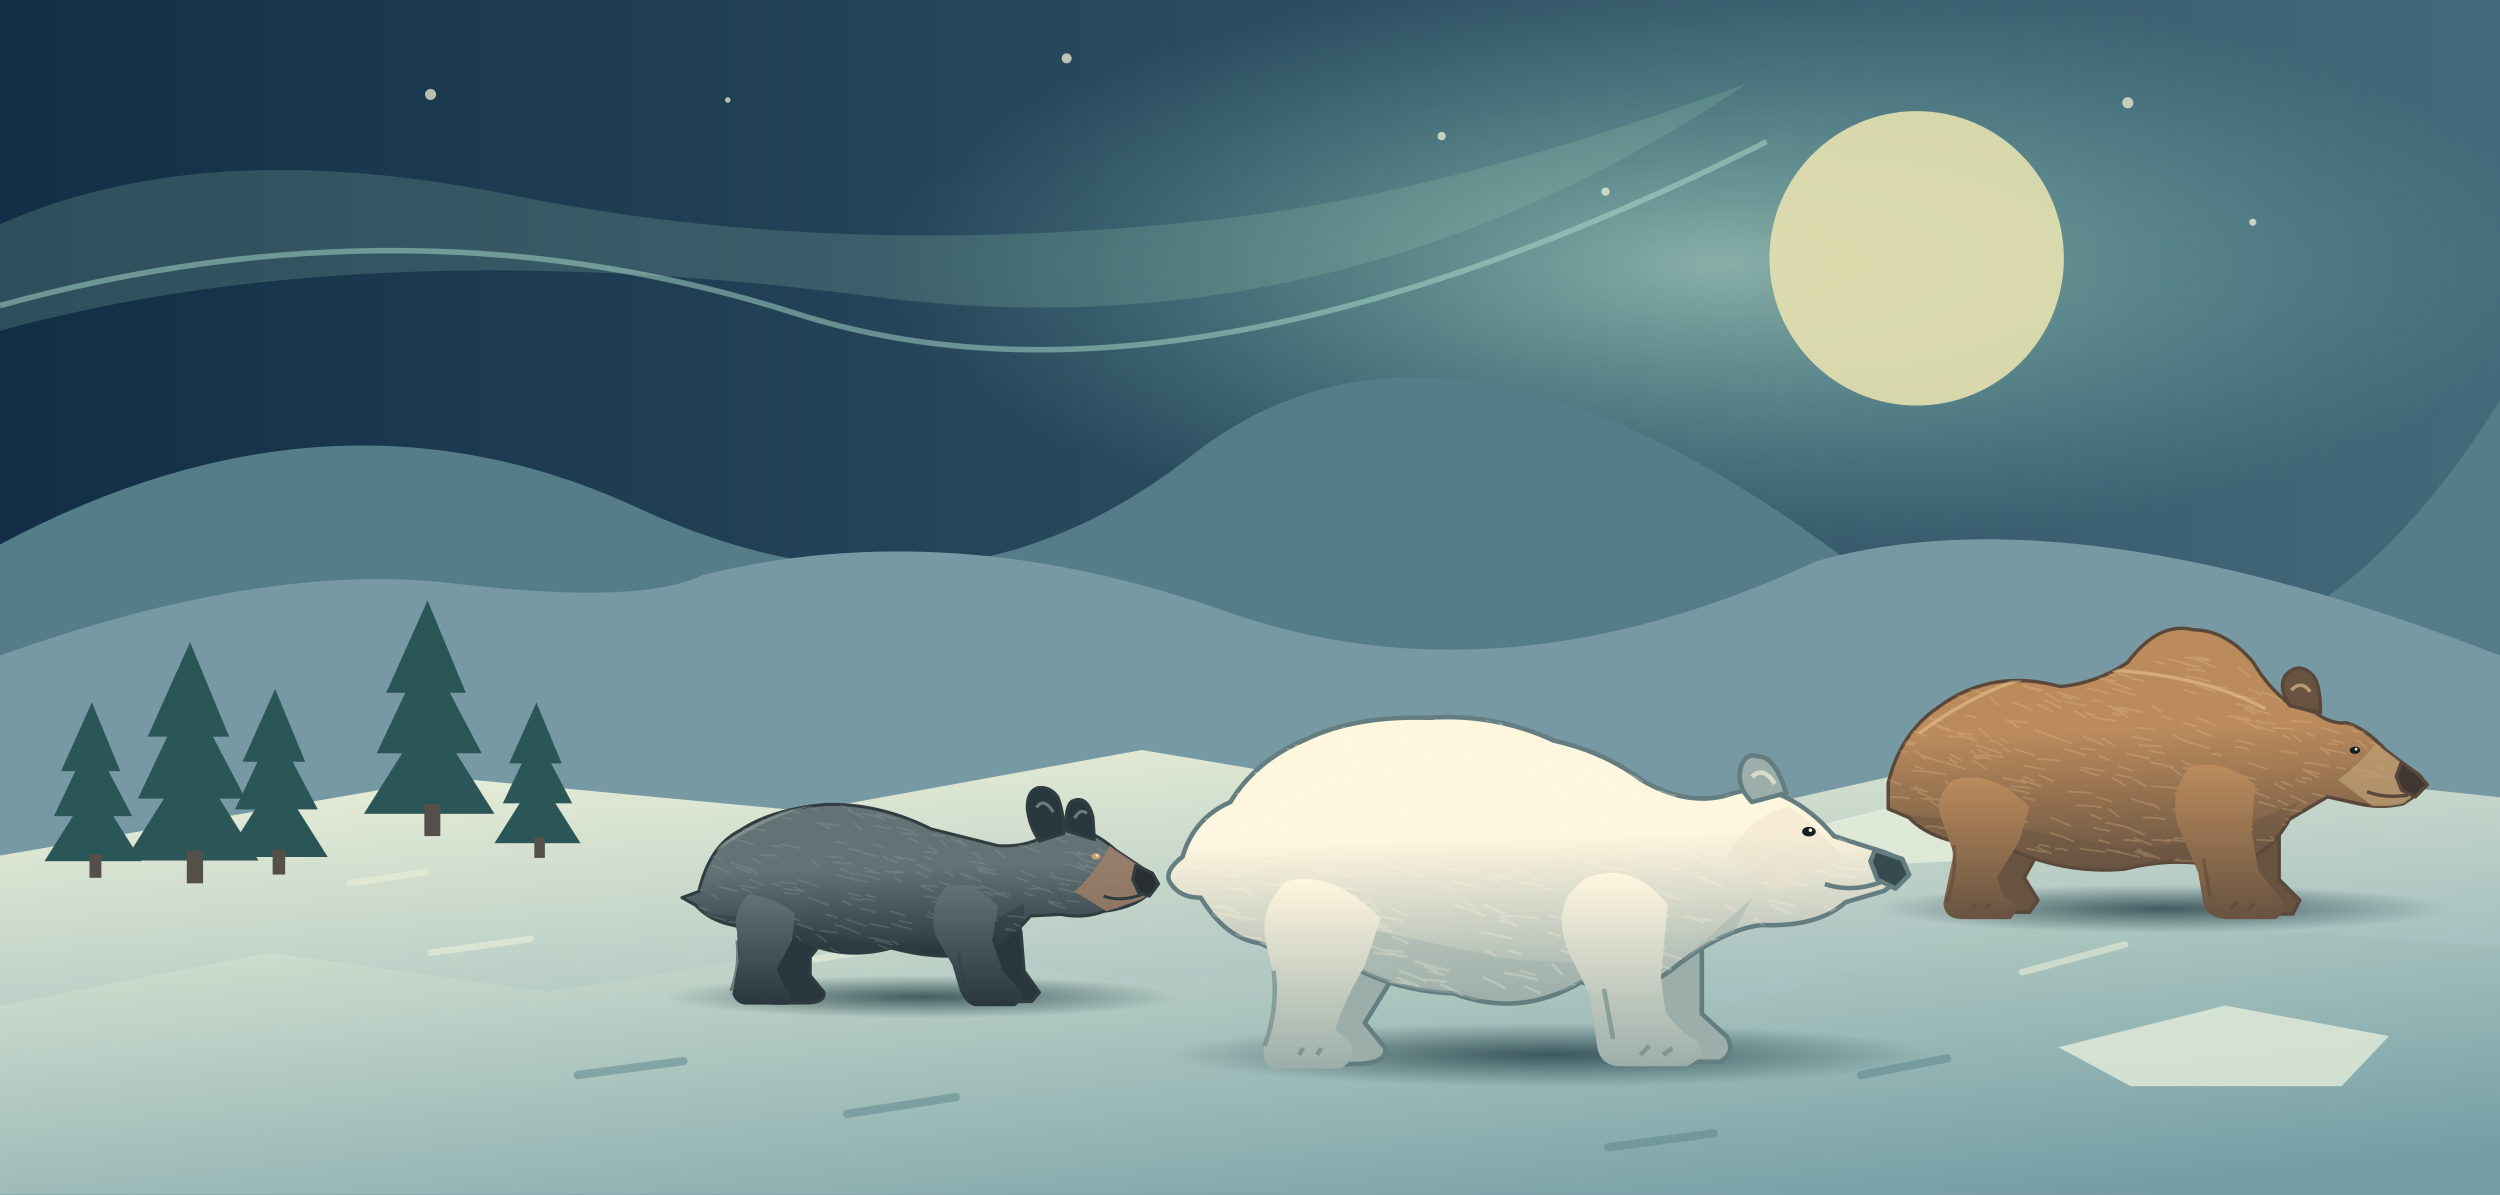
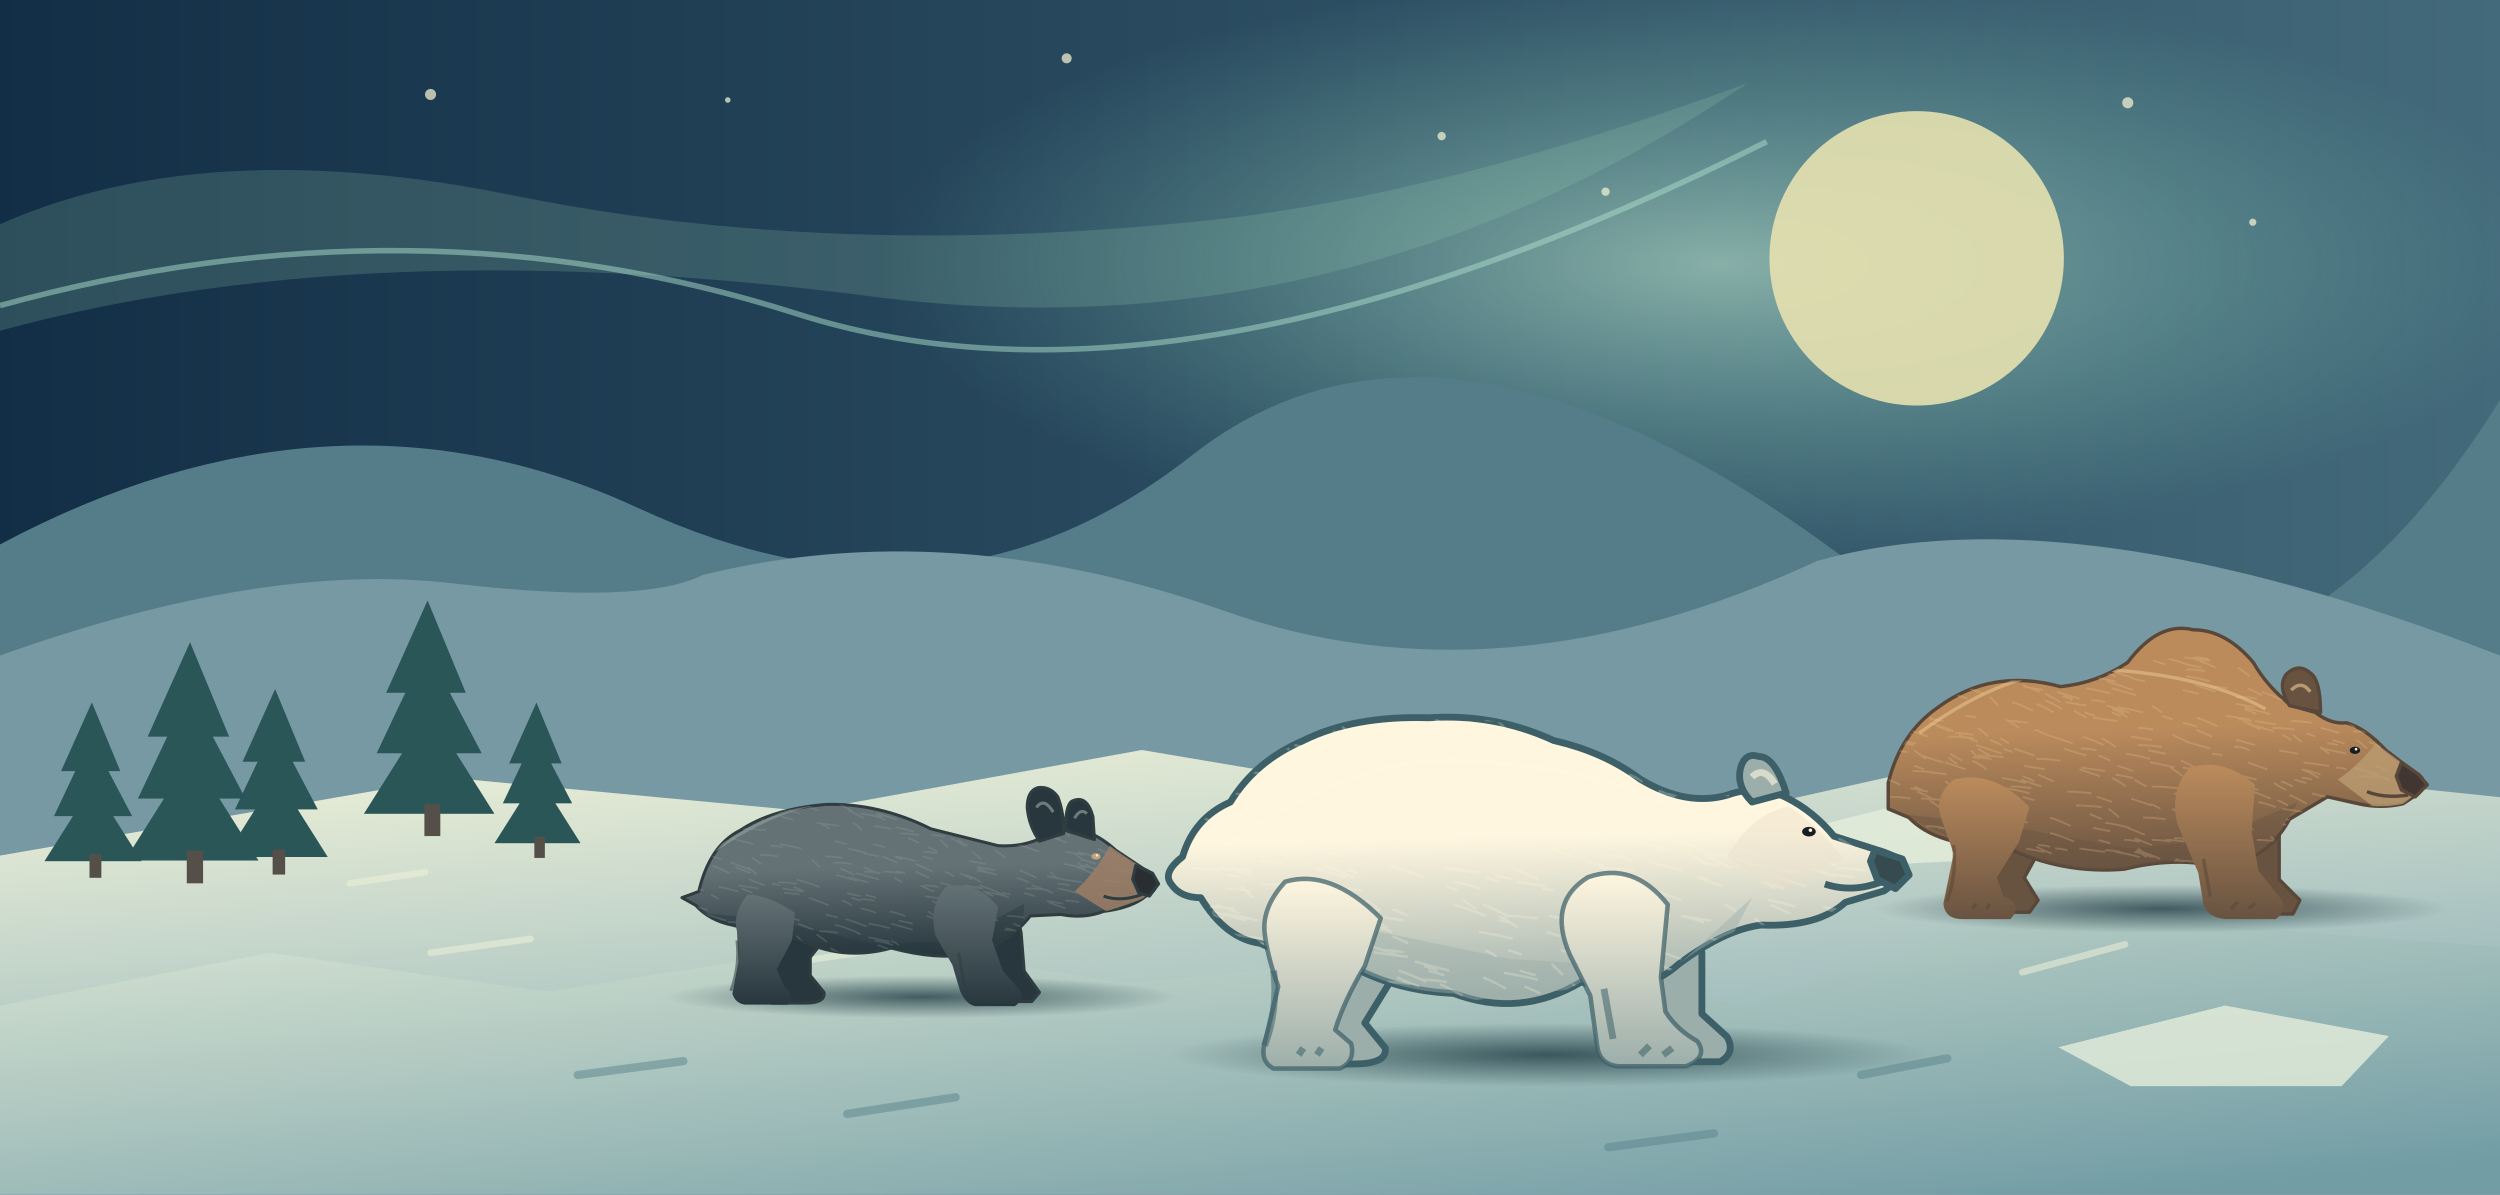
<svg xmlns="http://www.w3.org/2000/svg" viewBox="0 0 900 430" width="900" height="430">
  <defs>
    <linearGradient id="s">
      <stop stop-color="#122e46" />
      <stop offset="1" stop-color="#436a7a" />
    </linearGradient>
    <linearGradient id="g" x2=".4" y2="1">
      <stop stop-color="#f2f4da" />
      <stop offset="1" stop-color="#87acb5" />
    </linearGradient>
    <radialGradient id="glow">
      <stop stop-color="#b5dfc9" stop-opacity=".65" />
      <stop offset="1" stop-color="#7bc2b4" stop-opacity="0" />
    </radialGradient>
    <linearGradient id="snow" x2=".85" y2="1">
      <stop stop-color="#dbe6d4" />
      <stop offset="1" stop-color="#729da5" />
    </linearGradient>
    <symbol id="tree" viewBox="0 0 41 75">
      <path d="M20 1 7 30h6L4 49h8L0 68h41L29 49h8L27 30h5z" fill="currentColor" />
      <path d="M19 65h5v10h-5z" fill="#544f49" />
    </symbol>
    <linearGradient id="polar-coat" x1=".35" y1="0" x2=".42" y2="1">
      <stop stop-color="#fff6df" />
      <stop offset=".42" stop-color="#fff6df" />
      <stop offset="1" stop-color="#9caeaa" />
    </linearGradient>
    <linearGradient id="polar-legs" x2="0" y2="1">
      <stop stop-color="#fff6df" />
      <stop offset="1" stop-color="#9caeaa" />
    </linearGradient>
    <radialGradient id="polar-shadow">
      <stop stop-color="#112d37" stop-opacity=".7" />
      <stop offset="1" stop-color="#112d37" stop-opacity="0" />
    </radialGradient>
    <clipPath id="polar-fur">
      <path d="M46 131 Q51 114 67 107 Q78 89 99 80 Q121 69 154 70 Q183 68 209 80 Q231 85 247 97 Q267 109 285 104 Q299 99 311 105 Q323 111 332 122 L354 129 Q365 133 362 140 L354 146 L337 151 Q325 162 300 161 Q284 163 264 178 Q246 194 221 186 Q194 202 165 191 Q141 190 122 180 Q99 178 80 169 Q65 167 54 149 Q45 149 41 143 Q37 138 46 131Z" />
    </clipPath>
    <linearGradient id="brown-coat" x1=".35" y1="0" x2=".42" y2="1">
      <stop stop-color="#bb8b5c" />
      <stop offset=".42" stop-color="#bb8b5c" />
      <stop offset="1" stop-color="#685341" />
    </linearGradient>
    <linearGradient id="brown-legs" x2="0" y2="1">
      <stop stop-color="#bb8b5c" />
      <stop offset="1" stop-color="#685341" />
    </linearGradient>
    <radialGradient id="brown-shadow">
      <stop stop-color="#112d37" stop-opacity=".7" />
      <stop offset="1" stop-color="#112d37" stop-opacity="0" />
    </radialGradient>
    <clipPath id="brown-fur">
      <path d="M48 145Q55 116 77 101Q108 78 148 89Q169 87 187 75Q205 51 225 56Q244 56 260 75Q268 89 282 100L296 104Q305 111 314 110Q325 113 337 126L354 139Q362 143 356 151L347 157Q334 160 321 157L303 153L281 166Q267 192 237 193Q213 188 185 195Q149 198 116 182Q76 182 60 165L48 160Z" />
    </clipPath>
    <linearGradient id="black-coat" x1=".35" y1="0" x2=".42" y2="1">
      <stop stop-color="#647276" />
      <stop offset=".42" stop-color="#647276" />
      <stop offset="1" stop-color="#28373e" />
    </linearGradient>
    <linearGradient id="black-legs" x2="0" y2="1">
      <stop stop-color="#647276" />
      <stop offset="1" stop-color="#28373e" />
    </linearGradient>
    <radialGradient id="black-shadow">
      <stop stop-color="#112d37" stop-opacity=".7" />
      <stop offset="1" stop-color="#112d37" stop-opacity="0" />
    </radialGradient>
    <clipPath id="black-fur">
      <path d="M61 149Q68 119 88 109Q109 95 144 92Q179 91 213 108Q237 114 257 119Q274 120 287 113Q298 105 312 109Q323 112 334 122L352 134Q363 139 359 148L351 154Q342 160 326 162Q313 167 298 164L278 165Q264 183 239 190Q217 194 187 186Q155 195 126 180Q106 177 83 171Q68 168 59 158L50 153Z" />
    </clipPath>
  </defs>
  <path fill="url(#s)" d="M0 0h900v430H0z" />
  <ellipse cx="619" cy="95" rx="300" ry="105" fill="url(#glow)" />
  <circle cx="690" cy="93" r="53" fill="#e6e1b0" opacity=".9" />
  <path d="M-20 91q78-46 203-21 117 24 255 9 82-9 191-49-145 98-313 77Q118 81-20 125Z" fill="#93ccab" opacity=".21" />
  <path d="M0 110q149-41 287 3t349-62" fill="none" stroke="#abdecb" opacity=".5" stroke-width="2" />
  <g fill="#f0efcf" opacity=".74">
    <circle cx="155" cy="34" r="2" />
    <circle cx="262" cy="36" r="1" />
    <circle cx="519" cy="49" r="1.5" />
    <circle cx="766" cy="37" r="2" />
    <circle cx="811" cy="80" r="1.3" />
    <circle cx="578" cy="69" r="1.5" />
    <circle cx="384" cy="21" r="1.8" />
  </g>
  <path d="M0 196Q120 132 230 183T429 164 660 198 900 144V430H0Z" fill="#557d89" />
  <path d="M0 236q95-34 163-26t90-3q89-22 188 13t213-18q92-26 246 34v194H0Z" fill="#7799a3" />
  <path d="M0 308l162-28 128 12 121-22 178 30 139-31 172 18v143H0Z" fill="url(#g)" />
  <path d="M0 362l97-19 100 14 114-18 95 15 123-12 98 20 105-34 168 13v89H0Z" fill="url(#snow)" />
  <path d="M445 312l51-14 73 13-32 10h-71zm210-15 68-17 68 12-28 15-79 4zm86 80 60-15 59 11-17 18h-76z" fill="#e5eddb" opacity=".8" />
  <g color="#2a5658">
    <use href="#tree" x="43" y="230" width="52" height="88" />
    <use href="#tree" x="81" y="245" width="37" height="72" />
    <use href="#tree" x="131" y="211" width="47" height="94" />
    <use href="#tree" x="178" y="250" width="31" height="61" />
    <use href="#tree" x="16" y="248" width="35" height="72" />
  </g>
  <path d="M155 343l36-5m-65-20 27-4m129 33 33-5m215-46 32-6m43 23 37-5m86 42 37-10" stroke="#edf0d8" opacity=".55" stroke-width="2.4" stroke-linecap="round" />
  <g id="wapusk-black" transform="translate(218 239) scale(0.55)">
    <ellipse cx="207" cy="218" rx="167" ry="14" fill="url(#black-shadow)" />
    <g stroke="#303d40" stroke-width="2" stroke-linejoin="round">
      <path fill="#28373e" d="M107 151L133 157L146 177L134 192L134 204L143 215Q144 222 131 222H109L108 208L119 179Z" />
      <path fill="#28373e" d="M239 147L268 157L272 176L274 201L284 215L279 221H254L251 209L248 183Z" />
      <path fill="url(#black-coat)" d="M61 149Q68 119 88 109Q109 95 144 92Q179 91 213 108Q237 114 257 119Q274 120 287 113Q298 105 312 109Q323 112 334 122L352 134Q363 139 359 148L351 154Q342 160 326 162Q313 167 298 164L278 165Q264 183 239 190Q217 194 187 186Q155 195 126 180Q106 177 83 171Q68 168 59 158L50 153Z" />
      <g clip-path="url(#black-fur)" stroke="none">
        <path fill="#28373e" opacity=".43" d="M61 163L105 167L174 183L228 182L274 157L273 178L239 196L119 191Z" />
        <path d="M234 178q3 1 7 2M198 114q3 1 7 3M186 162q5 1 10 3M154 134q4 2 9 4M301 123q6 1 12 2M290 156q5 2 11 4M287 112q7 2 15 5M341 99q4 1 8 3M306 170q5 1 11 3M243 135q4 1 8 2M183 189q4 2 8 4M220 79q6 2 12 4M338 93q5 2 11 5M163 76q7 0 15 1M279 176q4 2 9 5M334 115q4 2 8 4M150 116q4 1 8 2M167 154q4 0 9 1M307 124q2 2 5 4M211 96q3 1 6 2M175 118q4 1 8 2M157 88q4 1 8 2M315 72q7 2 14 5M245 145q6 2 13 5M66 164q6 2 13 4M228 186q5 2 11 4M243 133q6 1 12 2M172 179q7 1 14 3M223 167q6 1 13 3M219 179q7 1 15 3M339 127q4 2 9 5M65 69q3 1 6 2M59 89q7 1 15 3M169 124q5 1 10 2M161 153q3 1 6 2M114 118q7 1 14 3M181 126q5 2 10 4M62 96q3 2 6 5M85 104q4 0 9 1M322 108q4 0 8 1M206 89q3 2 7 5M301 155q4 0 9 1M219 143q3 1 7 2M312 111q2 0 5 1M183 86q6 2 12 4M69 151q2 1 5 3M167 160q5 1 10 3M74 146q6 1 13 3M54 169q4 2 8 4M222 75q6 1 12 3M247 149q7 1 15 3M289 155q5 1 10 2M269 118q7 2 15 5M182 136q5 0 11 1M170 151q3 1 7 2M157 167q7 2 14 5M102 85q6 1 13 2M296 178q7 0 14 1M104 163q3 2 7 5M322 121q3 1 6 3M333 72q5 1 11 3M233 175q6 1 13 3M211 162q3 2 6 4M159 121q6 1 12 3M64 124q6 2 12 4M213 112q4 0 9 1M300 165q6 2 12 5M290 111q4 2 8 4M262 173q4 1 8 2M308 180q5 2 11 4M214 155q3 2 7 4M294 92q2 2 5 5M308 133q6 2 13 5M145 86q5 1 10 3M190 136q3 0 6 1M269 184q6 1 13 3M335 81q7 2 15 4M195 82q2 2 5 5M174 99q4 1 9 3M279 79q6 2 12 4M87 145q6 1 13 2M189 140q2 1 5 3M123 146q3 1 7 3M76 186q3 0 6 1M334 135q7 1 14 3M158 150q4 1 9 2M192 168q4 1 9 2M131 85q6 2 12 5M188 190q6 0 12 1M144 126q5 0 11 1M261 174q4 0 9 1M311 128q5 1 10 3M147 186q4 2 9 5M116 147q6 1 13 2M335 160q6 2 12 4M275 112q2 2 5 4M339 185q7 1 14 2M97 100q3 1 6 2M129 87q7 2 15 5M206 145q4 2 9 4M321 175q4 0 9 1M296 147q6 1 13 3M327 107q6 1 13 2M307 169q3 1 6 3M189 126q7 1 14 3M82 130q6 2 13 5M243 111q3 2 6 4M191 86q5 1 11 3M115 94q6 2 12 4M336 80q4 1 9 2M144 164q4 1 8 2M342 81q5 2 11 5M178 184q6 2 13 5M335 117q6 2 12 4M145 88q3 1 7 2M138 177q3 2 7 5M256 150q4 1 8 3M291 136q2 2 5 5M293 178q5 1 11 3M81 174q4 1 8 3M113 143q6 0 12 1M297 108q3 2 7 5M224 80q3 2 6 4M176 106q5 1 11 2M179 86q6 1 13 2M59 160q4 2 8 5M297 78q5 0 11 1M52 158q7 1 15 3M213 87q4 2 9 5M70 82q6 1 12 2M326 182q7 2 14 4M149 130q6 0 12 1M250 77q3 2 7 5M336 153q3 0 7 1M277 109q5 0 10 1M296 144q4 0 8 1M198 91q4 2 8 4M180 79q6 2 12 5M246 165q5 1 11 3M254 100q4 1 8 3M208 123q4 0 9 1M236 138q5 2 10 5M211 81q5 1 10 3M91 71q3 1 6 3M167 98q7 1 14 2M104 95q5 1 11 2M208 145q5 0 10 1M323 151q5 1 10 3M177 98q7 2 14 4M162 104q3 2 6 5M326 142q6 0 12 1M82 114q7 2 15 4M115 100q4 1 8 2M94 141q5 2 10 4M48 125q2 0 5 1M209 152q7 1 15 3M64 77q2 2 5 5M90 108q7 0 15 1M150 171q2 0 5 1M274 150q3 1 7 2M279 72q5 1 10 2M85 133q5 2 10 4M183 89q3 1 7 3M96 127q3 2 6 4M116 164q5 2 11 4M89 147q3 1 7 3M324 70q3 1 6 2M315 76q3 2 7 4M246 79q6 0 13 1M80 169q7 0 14 1M219 115q2 2 5 5M233 162q7 2 15 4M108 85q4 2 9 5M284 76q3 2 6 5M172 170q7 1 14 3M274 174q6 1 13 2M222 136q3 1 6 3M209 79q5 2 11 4M299 141q6 1 13 2M107 177q6 0 13 1M77 103q7 0 14 1M328 124q4 1 9 3M289 139q5 1 11 2M210 165q7 2 15 5M169 133q4 2 9 4M53 70q6 2 13 5M164 137q7 2 15 4M187 181q2 1 5 3M280 87q7 1 14 2M236 156q5 1 11 2M163 79q7 1 14 3M244 134q3 1 7 3M282 91q5 0 11 1M56 99q7 0 14 1M193 111q6 0 12 1M51 89q3 1 6 2M279 145q7 2 14 5M226 114q4 2 9 5M50 86q4 1 9 3M231 115q2 2 5 4M108 82q4 2 9 5M157 76q2 1 5 3M49 110q7 1 15 3M50 146q7 1 14 2M241 163q7 2 14 5M99 185q5 1 10 3M275 147q7 0 15 1M312 186q5 2 10 5M231 89q4 1 8 2M249 150q2 1 5 2M324 150q6 2 12 4M235 145q5 1 11 2M309 130q2 2 5 4M241 146q3 0 6 1M101 125q6 0 12 1M64 180q5 1 11 2M227 189q4 2 9 5M140 175q6 0 12 1M249 79q7 2 14 4M108 170q7 2 15 4M298 180q6 2 13 5M229 108q6 1 13 2M232 137q4 2 8 4M255 122q3 2 7 5M232 117q2 1 5 2M336 120q5 2 10 5M240 123q3 2 6 5M89 82q6 0 12 1M312 132q4 1 9 2M159 96q5 2 10 5M280 183q3 2 6 5M70 132q5 2 11 5M61 113q4 1 8 3M339 111q7 1 15 3M151 91q5 2 10 5M155 172q6 2 12 5M144 76q3 1 6 3M137 84q3 0 7 1M51 187q6 1 13 2M280 181q3 0 6 1M233 189q4 1 9 3M87 171q6 0 12 1M197 70q7 1 15 2M135 128q2 2 5 5M208 126q3 1 6 2M187 170q7 2 14 4M133 153q6 2 13 5M267 170q2 1 5 2M309 123q7 2 15 4M117 150q5 0 10 1M141 105q3 1 6 3M93 133q3 2 6 5M50 179q3 1 7 3M269 140q4 1 8 3M268 175q4 1 9 3M250 77q6 1 13 3M248 93q3 1 6 3M302 91q2 1 5 2M239 106q7 2 14 5M122 84q3 1 7 2M157 82q3 1 6 3M81 186q2 1 5 2M169 136q5 0 11 1M293 98q3 2 6 5M248 91q6 1 13 3M159 140q6 1 13 3M249 136q3 1 7 2M179 98q6 2 12 4M232 170q5 0 10 1M299 93q4 0 8 1M151 138q7 2 14 4M126 170q5 2 10 4M96 157q3 1 7 3M48 160q6 0 13 1M259 150q3 0 6 1M138 104q7 1 15 2M125 178q2 2 5 5M88 89q2 2 5 5M236 104q6 2 12 4M67 88q7 1 14 3M290 76q3 2 7 4M63 169q6 2 12 4M329 150q3 1 6 3M108 119q4 0 8 1M125 141q7 2 15 5M109 144q2 0 5 1M190 92q7 2 15 5M217 174q7 1 15 3M190 107q6 1 12 3M188 81q4 1 8 2M203 131q5 2 11 5M147 79q3 1 7 3M277 78q5 2 10 4M238 129q5 1 11 2M50 99q4 1 9 2M301 89q5 0 10 1M261 72q5 1 11 3M203 136q4 2 9 4M254 96q3 0 6 1M271 135q5 2 11 5M211 120q3 1 6 3M222 177q5 2 11 4M138 77q3 2 7 5M314 131q3 2 7 4M291 165q5 1 10 3M129 92q5 2 10 4M263 165q5 0 11 1M135 75q5 1 10 2M276 114q6 0 12 1M70 103q3 2 6 5M300 131q7 1 14 3M203 89q7 1 15 2M155 155q3 1 6 3M219 175q4 2 9 5M153 71q6 1 12 3M280 177q5 2 11 5M283 173q2 1 5 3M176 181q6 1 12 3M189 76q7 2 15 5M189 126q2 1 5 2" fill="none" stroke="#9caaa4" stroke-opacity=".24" stroke-width="1.1" />
        <path d="M66 126Q122 85 172 89Q231 92 267 112" transform="translate(0 0)" fill="none" stroke="#9caaa4" stroke-width="2" stroke-opacity=".51" />
        <path d="M307 149q15-14 23-30l21 14 9 9-6 11-26 9z" fill="#a18067" opacity=".8" />
      </g>
      <path fill="url(#black-legs)" stroke="none" d="M93 151Q106 151 124 163L122 181L112 200L117 211Q125 219 119 223H91Q85 222 83 216L87 195L86 175Q83 163 93 151Z" />
      <path fill="url(#black-legs)" stroke="none" d="M223 146Q242 141 257 159L253 181L260 201L269 211Q276 218 268 224H242Q236 223 232 214L227 197L216 178Q211 158 223 146Z" />
      <path fill="none" stroke-opacity=".55" d="M86 181q2 17-4 33m15 4 2-3m6 3 2-3m124-26 4 22m12 7 4-4m6 4 4-3" />
      <path fill="#28373e" d="M284 116Q277 106 276 94Q276 83 283 81Q291 80 296 87Q300 97 300 111ZM301 109Q301 93 305 90Q315 85 319 100L320 115Z" />
      <path fill="none" stroke="#9caaa4" stroke-opacity=".6" d="M282 94q5-7 11 3m14 4q4-7 8-3" />
      <path fill="none" d="M326 152q11 4 25-1" />
      <path fill="#292f31" d="M347 132l11 5 4 7-6 8-7-2-4-9Z" />
      <ellipse cx="321" cy="126" rx="3.0" ry="2.1" stroke="none" fill="#c5a17b" />
      <circle cx="321.65" cy="125.35" r=".8" stroke="none" fill="#fff1d6" />
    </g>
  </g>
  <g id="wapusk-brown" transform="translate(650 192) scale(0.62)">
    <ellipse cx="207" cy="218" rx="167" ry="14" fill="url(#brown-shadow)" />
    <g stroke="#594739" stroke-width="2" stroke-linejoin="round">
      <path fill="#685341" d="M102 148L128 154L143 171L127 200L135 213L130 220H104L103 212L114 181Z" />
      <path fill="#685341" d="M234 139L264 146L275 169L275 201L287 213L283 221H259L254 209L250 188Z" />
      <path fill="url(#brown-coat)" d="M48 145Q55 116 77 101Q108 78 148 89Q169 87 187 75Q205 51 225 56Q244 56 260 75Q268 89 282 100L296 104Q305 111 314 110Q325 113 337 126L354 139Q362 143 356 151L347 157Q334 160 321 157L303 153L281 166Q267 192 237 193Q213 188 185 195Q149 198 116 182Q76 182 60 165L48 160Z" />
      <g clip-path="url(#brown-fur)" stroke="none">
        <path fill="#685341" opacity=".43" d="M55 163L111 169L188 183L236 178L286 156L265 189L225 198L124 195Z" />
        <path d="M288 137q5 2 10 5M296 173q3 2 6 5M286 175q2 2 5 5M249 124q3 0 7 1M179 102q4 2 8 5M252 189q3 1 6 3M332 100q5 0 11 1M140 117q7 2 15 5M97 132q4 2 8 5M234 136q5 1 11 2M248 172q5 1 10 3M174 184q4 0 9 1M337 116q6 0 12 1M100 125q3 2 7 4M218 132q5 2 10 5M274 155q3 1 6 3M257 149q6 2 13 5M170 178q3 1 7 2M241 172q7 2 15 4M124 167q2 0 5 1M331 135q3 1 7 3M294 151q4 1 8 2M54 100q4 1 8 2M257 133q5 2 11 4M127 135q6 1 12 2M213 117q4 2 9 4M318 136q7 2 15 4M178 90q7 2 14 4M86 187q6 1 13 3M55 122q4 0 8 1M189 154q6 2 12 4M321 141q5 0 11 1M180 140q5 1 10 2M251 188q2 1 5 3M324 81q4 0 8 1M192 184q3 2 6 4M176 74q2 2 5 4M305 73q3 2 6 5M85 81q7 1 15 2M99 148q5 2 10 5M211 73q5 1 10 3M151 98q6 1 12 2M221 79q5 0 11 1M251 78q3 2 7 5M65 150q5 2 10 5M72 139q5 0 10 1M125 143q6 2 12 4M121 125q6 2 12 4M220 176q7 1 15 3M161 69q3 2 7 5M64 87q5 1 11 2M175 86q7 2 15 5M338 172q4 2 9 4M321 72q3 2 6 5M159 137q6 2 12 4M249 162q5 0 10 1M134 99q5 2 10 5M105 185q7 2 14 5M284 143q3 1 7 2M220 72q7 1 15 2M164 69q6 2 12 4M93 106q3 0 6 1M186 128q7 1 14 3M193 113q4 0 9 1M76 112q4 1 8 3M207 106q3 1 6 2M282 109q6 0 12 1M326 93q3 1 7 3M256 147q3 1 7 2M255 101q7 2 15 4M251 108q4 0 8 1M48 113q5 1 10 3M157 158q7 0 15 1M230 186q7 1 14 3M235 89q5 0 10 1M167 171q5 1 10 2M287 74q4 2 8 4M275 184q4 1 9 3M277 169q6 1 13 2M328 179q6 2 12 5M286 175q3 2 7 5M161 118q6 2 12 5M338 98q6 1 12 2M313 166q6 1 13 2M341 151q2 1 5 2M214 190q7 0 15 1M67 95q6 2 12 4M305 101q6 1 12 3M116 108q4 2 8 5M128 183q5 1 11 2M67 154q6 0 13 1M201 147q7 0 15 1M191 177q5 2 10 4M181 101q7 1 15 3M279 166q7 1 15 3M267 82q5 2 11 4M89 117q5 2 11 4M341 162q7 1 15 2M94 90q4 1 9 3M100 113q3 2 6 5M224 178q6 2 12 4M189 118q6 1 12 2M227 114q4 2 9 4M181 135q4 1 9 3M83 118q7 0 15 1M106 81q4 0 8 1M303 122q3 0 6 1M227 107q6 2 12 5M213 160q4 2 9 5M201 178q5 0 11 1M117 75q5 2 10 4M88 74q5 2 11 4M139 93q4 2 9 5M247 190q6 1 13 3M160 136q7 1 14 2M286 179q5 1 11 2M193 123q7 0 14 1M237 142q6 0 12 1M243 160q2 1 5 3M62 83q7 0 15 1M330 173q6 0 13 1M127 89q5 1 11 2M54 120q5 1 10 2M48 126q5 0 11 1M119 147q6 0 12 1M212 136q3 2 7 5M221 121q7 2 14 4M333 183q3 2 6 5M199 126q5 1 10 2M75 80q4 2 8 4M299 78q6 2 13 5M70 170q5 0 10 1M229 160q7 1 14 3M135 140q4 2 9 4M274 90q3 1 6 2M84 128q3 2 7 4M165 163q3 1 7 3M178 80q6 2 12 4M62 138q7 0 14 1M332 172q3 1 6 2M72 155q3 2 7 5M254 141q4 1 8 2M167 107q7 1 14 2M214 177q6 0 13 1M283 117q2 2 5 4M172 119q4 2 8 5M318 115q7 0 14 1M341 111q5 0 11 1M169 153q4 1 9 3M189 84q4 1 8 2M200 157q3 1 6 3M148 78q4 2 9 5M156 103q3 2 7 4M83 130q2 2 5 4M296 72q6 0 12 1M261 109q6 1 12 2M107 95q2 2 5 5M161 72q3 0 7 1M49 153q6 0 12 1M191 185q5 1 11 3M219 110q4 1 8 2M63 135q3 1 6 2M178 104q2 1 5 2M263 156q5 1 10 3M118 75q7 1 15 3M142 174q7 2 14 5M297 72q7 2 15 5M269 70q5 1 10 2M320 120q3 2 6 5M63 126q3 2 7 5M257 90q4 2 8 4M262 189q7 1 15 3M121 77q2 2 5 5M292 85q6 2 13 5M291 174q2 2 5 5M291 169q6 2 13 4M175 100q6 2 13 4M142 165q6 2 12 5M77 171q3 0 6 1M226 73q6 2 12 5M327 158q4 2 8 4M120 81q4 0 8 1M133 114q3 1 7 3M332 120q4 1 8 2M281 152q5 2 10 5M58 99q5 1 10 2M262 178q6 0 12 1M196 165q6 0 13 1M146 92q6 2 13 4M336 167q4 2 9 5M118 109q5 0 11 1M67 129q6 2 13 4M299 124q2 2 5 4M99 123q7 2 15 5M219 177q2 2 5 4M321 108q5 2 10 4M341 77q3 0 6 1M336 112q4 2 9 4M226 88q6 2 12 4M61 148q5 1 10 2M291 116q2 1 5 2M88 94q3 1 6 2M330 101q7 1 15 2M261 112q5 1 11 3M299 172q4 0 9 1M219 91q4 1 9 2M275 126q5 1 11 2M330 69q4 2 9 4M244 106q7 1 14 2M305 171q3 0 7 1M282 187q7 1 15 2M277 117q2 1 5 3M100 129q7 0 15 1M221 76q4 1 9 2M327 139q6 2 12 4M271 113q6 0 13 1M150 125q6 2 13 4M72 110q7 2 14 5M70 86q7 1 14 2M288 137q5 1 11 3M50 95q4 1 8 2M313 108q3 2 6 5M87 116q5 0 10 1M111 166q7 1 14 2M100 149q5 1 10 2M72 108q4 0 8 1M174 168q7 1 14 3M214 151q4 1 8 3M81 144q3 2 7 5M178 142q4 2 8 5M81 133q6 2 12 4M303 91q6 2 13 5M160 125q4 0 9 1M145 183q3 0 7 1M308 136q3 0 6 1M126 88q5 2 10 4M175 81q2 1 5 2M306 120q3 1 7 2M192 184q7 2 14 5M172 73q5 2 11 4M80 183q6 0 12 1M193 183q3 2 7 5M62 179q6 2 13 4M114 142q7 1 14 3M250 120q5 1 11 3M300 87q7 2 15 5M65 78q3 1 6 3M191 143q3 2 7 4M178 102q3 1 7 2M265 92q6 2 12 5M209 178q5 0 11 1M53 113q4 2 9 4M276 144q3 1 7 3M139 97q5 2 10 5M96 126q2 2 5 5M221 83q7 1 14 3M185 178q4 0 9 1M115 125q2 1 5 2M166 97q4 0 8 1M299 125q7 1 15 3M113 119q2 1 5 3M282 72q5 0 11 1M202 74q3 1 7 2M200 133q7 1 14 3M180 185q7 1 14 3M149 93q3 2 6 4M162 104q3 1 6 2M225 72q4 0 9 1M176 160q3 2 6 5M215 189q2 1 5 2M219 136q6 1 12 2M163 90q7 1 14 3M187 171q5 2 10 4M277 160q7 1 14 2M272 145q3 2 7 4M253 124q2 1 5 2M126 141q3 1 7 3M72 107q2 1 5 2M56 113q7 2 15 5M97 130q5 0 11 1M236 128q3 0 6 1M270 176q2 2 5 5M63 147q2 1 5 2M288 142q3 0 6 1M327 121q3 1 7 3M159 183q7 1 15 2M165 73q7 1 15 3M311 169q4 1 8 3M152 150q7 0 14 1M53 82q3 2 7 5M170 129q3 1 7 3M134 131q7 0 14 1M116 148q7 1 14 3M245 169q7 1 15 3M120 98q6 2 12 5M250 95q6 0 12 1M299 113q5 1 11 3M319 190q7 0 15 1M289 133q7 1 15 2M57 89q4 2 8 4M149 95q3 0 6 1M250 99q5 1 11 2M107 120q3 1 7 3M254 109q5 2 10 5M134 182q4 2 9 4M116 160q3 2 6 4M98 178q5 2 10 4M118 74q3 2 6 5M201 100q3 2 6 4M107 179q4 2 8 4M170 84q5 1 10 2M233 139q4 2 8 4M48 143q3 1 7 3M255 102q3 1 7 3M135 181q3 0 7 1M126 153q3 1 7 2M101 83q3 1 7 3M325 97q5 2 10 5M328 99q6 0 12 1M323 170q5 0 11 1" fill="none" stroke="#edca93" stroke-opacity=".24" stroke-width="1.1" />
        <path d="M66 126Q122 85 172 89Q231 92 267 112" transform="translate(0 -10)" fill="none" stroke="#edca93" stroke-width="2" stroke-opacity=".51" />
        <path d="M309 143q13-9 22-21l23 17 3 10-11 9-16 1z" fill="#bea074" opacity=".72" />
      </g>
      <path fill="url(#brown-legs)" stroke="none" d="M86 143Q109 137 130 159L124 179L111 200L115 211Q127 215 119 224H91Q81 224 80 215L86 186L79 166Q74 153 86 143Z" />
      <path fill="url(#brown-legs)" stroke="none" d="M223 136Q243 130 261 146L259 173L263 196L275 211Q281 218 273 224H244Q233 223 231 215L228 197L216 169Q211 150 223 136Z" />
      <path fill="none" stroke-opacity=".55" d="M86 181q2 17-4 33m15 4 2-3m6 3 2-3m124-26 4 22m12 7 4-4m6 4 4-3" />
      <path fill="#685341" d="M281 100Q274 89 279 82Q286 75 293 81Q299 85 299 104Z" />
      <path fill="none" stroke="#edca93" stroke-opacity=".6" d="M282 91q6-6 11 1" />
      <path fill="none" d="M326 150q10 4 24 2" />
      <path fill="#423633" d="M346 133l10 7 5 6-7 7-8-4-3-8Z" />
      <ellipse cx="319" cy="126" rx="3.0" ry="2.1" stroke="none" fill="#151e23" />
      <circle cx="319.65" cy="125.35" r=".8" stroke="none" fill="#fff1d6" />
    </g>
  </g>
  <g id="wapusk-polar" transform="translate(388 201) scale(0.82)">
    <ellipse cx="207" cy="218" rx="167" ry="14" fill="url(#polar-shadow)" />
-     <g stroke="#637d80" stroke-width="2" stroke-linejoin="round">
+     <g stroke="#3d6068" stroke-width="3" stroke-linejoin="round">
      <path fill="#9caeaa" d="M107 149L135 155L142 178L126 204L135 215Q136 222 121 222H103L100 215L113 180Z" />
      <path fill="#9caeaa" d="M239 148L268 145L274 173L274 200L285 210Q289 217 282 221H256L251 214L248 184Z" />
      <path fill="url(#polar-coat)" d="M46 131 Q51 114 67 107 Q78 89 99 80 Q121 69 154 70 Q183 68 209 80 Q231 85 247 97 Q267 109 285 104 Q299 99 311 105 Q323 111 332 122 L354 129 Q365 133 362 140 L354 146 L337 151 Q325 162 300 161 Q284 163 264 178 Q246 194 221 186 Q194 202 165 191 Q141 190 122 180 Q99 178 80 169 Q65 167 54 149 Q45 149 41 143 Q37 138 46 131Z" />
      <g clip-path="url(#polar-fur)" stroke="none">
        <path fill="#9caeaa" opacity=".43" d="M61 172L123 162L190 176L262 180L296 149L283 174L236 187L138 198Z" />
        <path d="M113 146q5 1 10 3M144 101q7 2 15 5M201 102q7 2 15 4M151 74q3 0 7 1M112 89q5 2 11 5M309 114q3 2 6 4M264 125q3 0 7 1M284 152q2 1 5 3M91 114q4 1 9 2M65 139q3 0 6 1M121 158q4 2 9 5M306 105q2 2 5 4M128 170q6 2 12 4M52 79q2 2 5 4M323 130q2 1 5 2M114 76q6 1 12 3M228 167q4 1 8 3M296 93q7 2 14 4M58 156q3 1 6 2M139 117q3 2 6 4M146 108q7 0 15 1M61 152q5 2 10 4M326 100q7 1 15 2M59 94q2 1 5 2M183 70q2 2 5 5M224 177q6 2 12 5M108 135q6 2 13 5M61 180q6 1 12 3M229 162q4 2 8 4M312 100q6 0 13 1M241 84q2 1 5 3M75 107q3 1 6 2M264 112q5 0 11 1M191 136q5 2 11 5M320 190q3 1 6 2M342 178q5 0 10 1M255 102q3 1 7 3M234 130q5 1 10 3M90 95q7 1 15 2M242 95q3 1 6 3M227 113q3 1 6 2M256 89q3 0 7 1M325 90q2 0 5 1M152 179q3 1 6 2M212 119q7 2 14 4M296 89q6 1 13 3M138 73q6 0 12 1M250 87q3 1 7 2M339 101q3 0 7 1M333 136q6 0 13 1M108 85q5 2 10 4M256 82q7 1 15 2M165 152q7 2 14 5M107 183q3 0 6 1M113 87q6 2 13 4M208 178q2 2 5 5M229 136q7 0 15 1M271 103q7 0 15 1M307 74q4 2 8 4M253 90q6 2 12 4M215 148q2 1 5 3M123 187q7 1 14 3M151 185q5 0 11 1M188 94q3 1 7 2M223 133q4 1 8 2M84 151q5 1 11 2M222 97q7 2 15 4M166 73q3 1 7 3M198 86q2 2 5 4M142 113q7 0 14 1M55 177q3 1 7 2M68 103q6 1 12 3M226 143q6 2 12 4M194 181q3 1 7 2M196 188q3 1 7 3M314 89q6 1 13 3M249 125q4 2 8 4M333 95q7 2 14 5M65 145q5 0 11 1M137 135q7 2 15 5M308 85q5 1 10 2M204 145q2 0 5 1M168 118q7 1 15 2M81 126q6 2 12 4M165 118q3 0 7 1M183 139q4 1 8 2M323 130q5 2 10 5M340 119q7 1 15 2M245 147q4 2 9 4M96 95q7 2 15 4M78 189q7 2 14 5M127 150q3 2 6 5M307 121q4 0 9 1M116 74q3 2 6 5M122 152q5 1 10 3M54 125q7 1 15 2M336 75q5 0 10 1M207 127q5 2 11 4M341 70q5 2 11 4M80 133q5 0 10 1M238 110q3 1 7 3M82 79q5 2 11 5M162 144q2 1 5 2M300 142q5 1 10 3M231 182q5 1 11 3M329 154q3 1 7 3M324 187q4 2 9 5M323 179q5 2 10 4M263 185q4 1 8 2M265 109q6 0 12 1M300 116q2 0 5 1M241 149q7 2 14 5M289 128q6 1 12 2M278 79q3 1 7 3M238 72q4 1 8 3M260 97q5 2 10 5M86 112q6 2 12 5M250 171q7 2 15 5M124 104q7 1 14 2M213 94q4 0 9 1M79 167q2 2 5 4M81 74q7 2 14 4M148 177q7 2 15 4M293 79q5 2 10 4M179 71q5 0 11 1M80 143q7 0 15 1M109 129q4 1 9 2M148 107q5 2 11 5M70 119q3 2 6 4M50 136q6 0 13 1M128 116q3 1 6 2M69 185q2 1 5 3M265 157q6 1 13 2M245 168q6 1 13 3M215 166q7 1 14 3M247 73q5 2 10 4M67 172q6 1 12 2M142 79q6 1 12 3M191 90q6 1 12 3M309 85q5 1 10 3M328 112q4 1 9 3M101 183q4 2 8 4M179 140q3 1 6 2M217 187q5 2 11 5M69 137q3 1 7 2M222 175q7 0 14 1M254 146q5 2 11 4M206 102q6 1 13 2M268 83q7 1 14 2M115 154q6 0 13 1M264 119q6 2 13 5M117 182q5 1 10 3M117 118q2 0 5 1M170 72q3 0 6 1M69 70q2 1 5 2M199 106q2 2 5 4M207 157q5 1 10 2M216 120q5 0 10 1M58 153q5 0 11 1M130 173q7 1 15 2M117 83q2 2 5 4M187 117q3 2 7 4M264 190q3 2 7 5M269 91q3 0 7 1M192 83q3 0 7 1M185 157q4 2 8 5M64 156q7 1 15 3M230 177q2 2 5 4M116 88q3 2 7 5M240 75q3 1 6 2M188 115q4 2 8 5M212 90q3 2 6 5M251 184q7 0 14 1M133 115q4 2 9 5M187 182q7 1 15 3M293 121q3 1 7 3M60 126q5 2 11 4M272 140q5 2 11 4M217 121q4 0 8 1M292 116q3 1 6 2M283 130q7 2 15 5M130 115q4 1 9 2M114 78q3 2 7 4M214 170q7 2 14 5M183 92q6 1 13 3M55 177q6 1 12 2M129 161q4 1 9 3M65 75q4 2 9 4M330 139q5 0 11 1M112 76q4 1 8 3M218 109q4 1 8 3M256 100q4 1 8 2M161 136q7 1 15 2M276 131q5 2 11 5M99 106q4 2 9 5M247 125q6 1 13 3M59 189q2 1 5 3M334 123q4 2 8 5M131 157q6 1 12 2M138 154q3 1 7 3M266 157q4 1 9 3M178 152q5 2 11 5M151 109q6 0 13 1M300 126q5 1 11 2M320 73q5 1 10 3M307 140q6 2 13 4M186 103q3 0 7 1M327 153q6 1 13 3M304 124q5 2 10 4M84 117q6 2 13 5M337 69q7 2 15 5M52 181q7 1 14 3M270 76q5 0 11 1M66 177q6 1 13 2M292 106q6 2 12 5M113 160q5 1 11 3M55 114q5 2 11 4M195 97q2 2 5 4M84 106q5 2 11 4M72 144q2 2 5 5M172 123q2 2 5 5M83 69q6 2 13 4M207 92q4 1 8 2M189 172q3 1 6 2M193 142q6 1 12 2M178 184q5 2 10 5M78 119q5 2 10 4M136 186q5 0 10 1M179 172q2 1 5 3M126 120q4 2 9 4M231 165q3 1 6 2M271 111q4 2 8 4M155 93q3 2 7 5M291 128q6 2 13 4M250 176q5 2 11 5M115 182q5 1 11 3M275 130q6 0 12 1M297 158q3 2 6 5M159 187q5 2 10 5M72 93q5 1 11 2M67 165q7 1 14 2M157 71q3 1 6 2M322 136q5 2 11 4M81 73q4 2 9 5M110 86q3 0 6 1M319 99q5 2 11 5M292 96q3 2 7 5M185 159q2 0 5 1M298 82q7 2 14 5M340 120q2 1 5 3M262 124q7 2 15 5M138 166q3 1 7 3M226 84q5 1 11 3M303 150q6 1 12 3M249 103q7 0 14 1M59 155q7 2 15 4M114 150q6 0 13 1M120 164q3 2 7 4M117 156q6 2 13 4M58 163q2 0 5 1M112 144q6 1 13 2M141 181q6 2 12 5M140 184q5 2 10 4M101 97q6 1 12 2M84 112q2 0 5 1M252 161q3 1 7 2M160 119q7 0 15 1M251 114q5 0 10 1M187 157q7 0 15 1M259 185q7 2 15 5M304 152q4 2 9 4M274 134q4 0 8 1M251 158q3 1 7 2M171 104q5 1 11 3M123 157q6 2 13 5M248 154q6 1 12 3M154 181q3 1 7 2M126 155q2 1 5 2M95 82q6 1 12 3M104 136q7 2 14 4M228 93q4 2 8 4M272 174q4 0 9 1M330 100q7 2 14 4M169 150q3 2 6 4M238 151q4 1 8 2M314 164q4 0 8 1M271 114q3 1 6 3M206 164q3 1 6 2M144 107q4 1 8 3M118 137q2 0 5 1M272 140q2 0 5 1M314 70q5 1 11 2M63 136q6 0 13 1M292 171q5 2 10 5M206 69q5 2 11 5M161 136q4 0 9 1M307 137q5 0 10 1M97 116q3 2 7 5M176 164q7 1 15 3M184 84q3 0 7 1M176 100q6 2 13 4M245 183q5 1 11 2M267 129q4 2 9 5M165 142q6 1 12 3M324 103q7 0 14 1M129 84q7 2 14 4M48 81q4 0 9 1M133 172q5 0 10 1M301 142q2 1 5 3M250 133q7 2 15 4M278 167q6 1 13 3M276 96q5 1 10 2M94 104q6 0 12 1M243 103q5 2 10 4M119 101q4 1 8 3M212 172q7 2 14 4M239 141q3 2 7 5M318 82q3 0 6 1M285 176q7 1 14 3M207 100q7 0 15 1" fill="none" stroke="#fff8df" stroke-opacity=".24" stroke-width="1.1" />
        <path d="M66 126Q122 85 172 89Q231 92 267 112" transform="translate(0 0)" fill="none" stroke="#fff8df" stroke-width="2" stroke-opacity=".51" />
        <path d="M285 131q11-19 27-22 13 8 24 23-21 9-27 14z" fill="#eadfca" opacity=".44" />
      </g>
-       <path fill="url(#polar-legs)" stroke="none" d="M91 142 Q111 136 133 158 L126 179 Q117 194 113 207 L120 213 Q122 221 115 224 L86 224 Q80 221 82 213 L88 188 Q83 174 82 164 Q81 153 91 142Z" />
-       <path fill="url(#polar-legs)" stroke="none" d="M224 140 Q244 133 259 152 L256 184 L258 199 Q263 207 272 212 Q277 219 267 223 L237 223 Q229 222 228 214 L225 192 L216 174 Q206 151 224 140Z" />
+       <path fill="url(#polar-legs)" stroke-width="2" stroke-opacity=".72" d="M91 142 Q111 136 133 158 L126 179 Q117 194 113 207 L120 213 Q122 221 115 224 L86 224 Q80 221 82 213 L88 188 Q83 174 82 164 Q81 153 91 142Z" />
+       <path fill="url(#polar-legs)" stroke-width="2" stroke-opacity=".72" d="M224 140 Q244 133 259 152 L256 184 L258 199 Q263 207 272 212 Q277 219 267 223 L237 223 Q229 222 228 214 L225 192 L216 174 Q206 151 224 140Z" />
      <path fill="none" stroke-opacity=".55" d="M86 181q2 17-4 33m15 4 2-3m6 3 2-3m124-26 4 22m12 7 4-4m6 4 4-3" />
      <path fill="#9caeaa" d="M296 107Q289 100 291 92Q293 85 299 87Q306 87 311 103Z" />
      <path fill="none" stroke="#fff8df" stroke-opacity=".6" d="M296 96q5-5 10 3" />
      <path fill="none" d="M328 143q12 4 25-1" />
      <path fill="#364b50" d="M350 128l12 4 3 7-6 6-8-4-3-8Z" />
      <ellipse cx="321" cy="120" rx="3.0" ry="2.1" stroke="none" fill="#151e23" />
      <circle cx="321.65" cy="119.35" r=".8" stroke="none" fill="#fff1d6" />
    </g>
  </g>
  <path d="M208 387l38-5m59 19 39-6m235 18 38-5m53-21 31-6" stroke="#59848b" stroke-width="3" stroke-linecap="round" opacity=".5" />
</svg>
